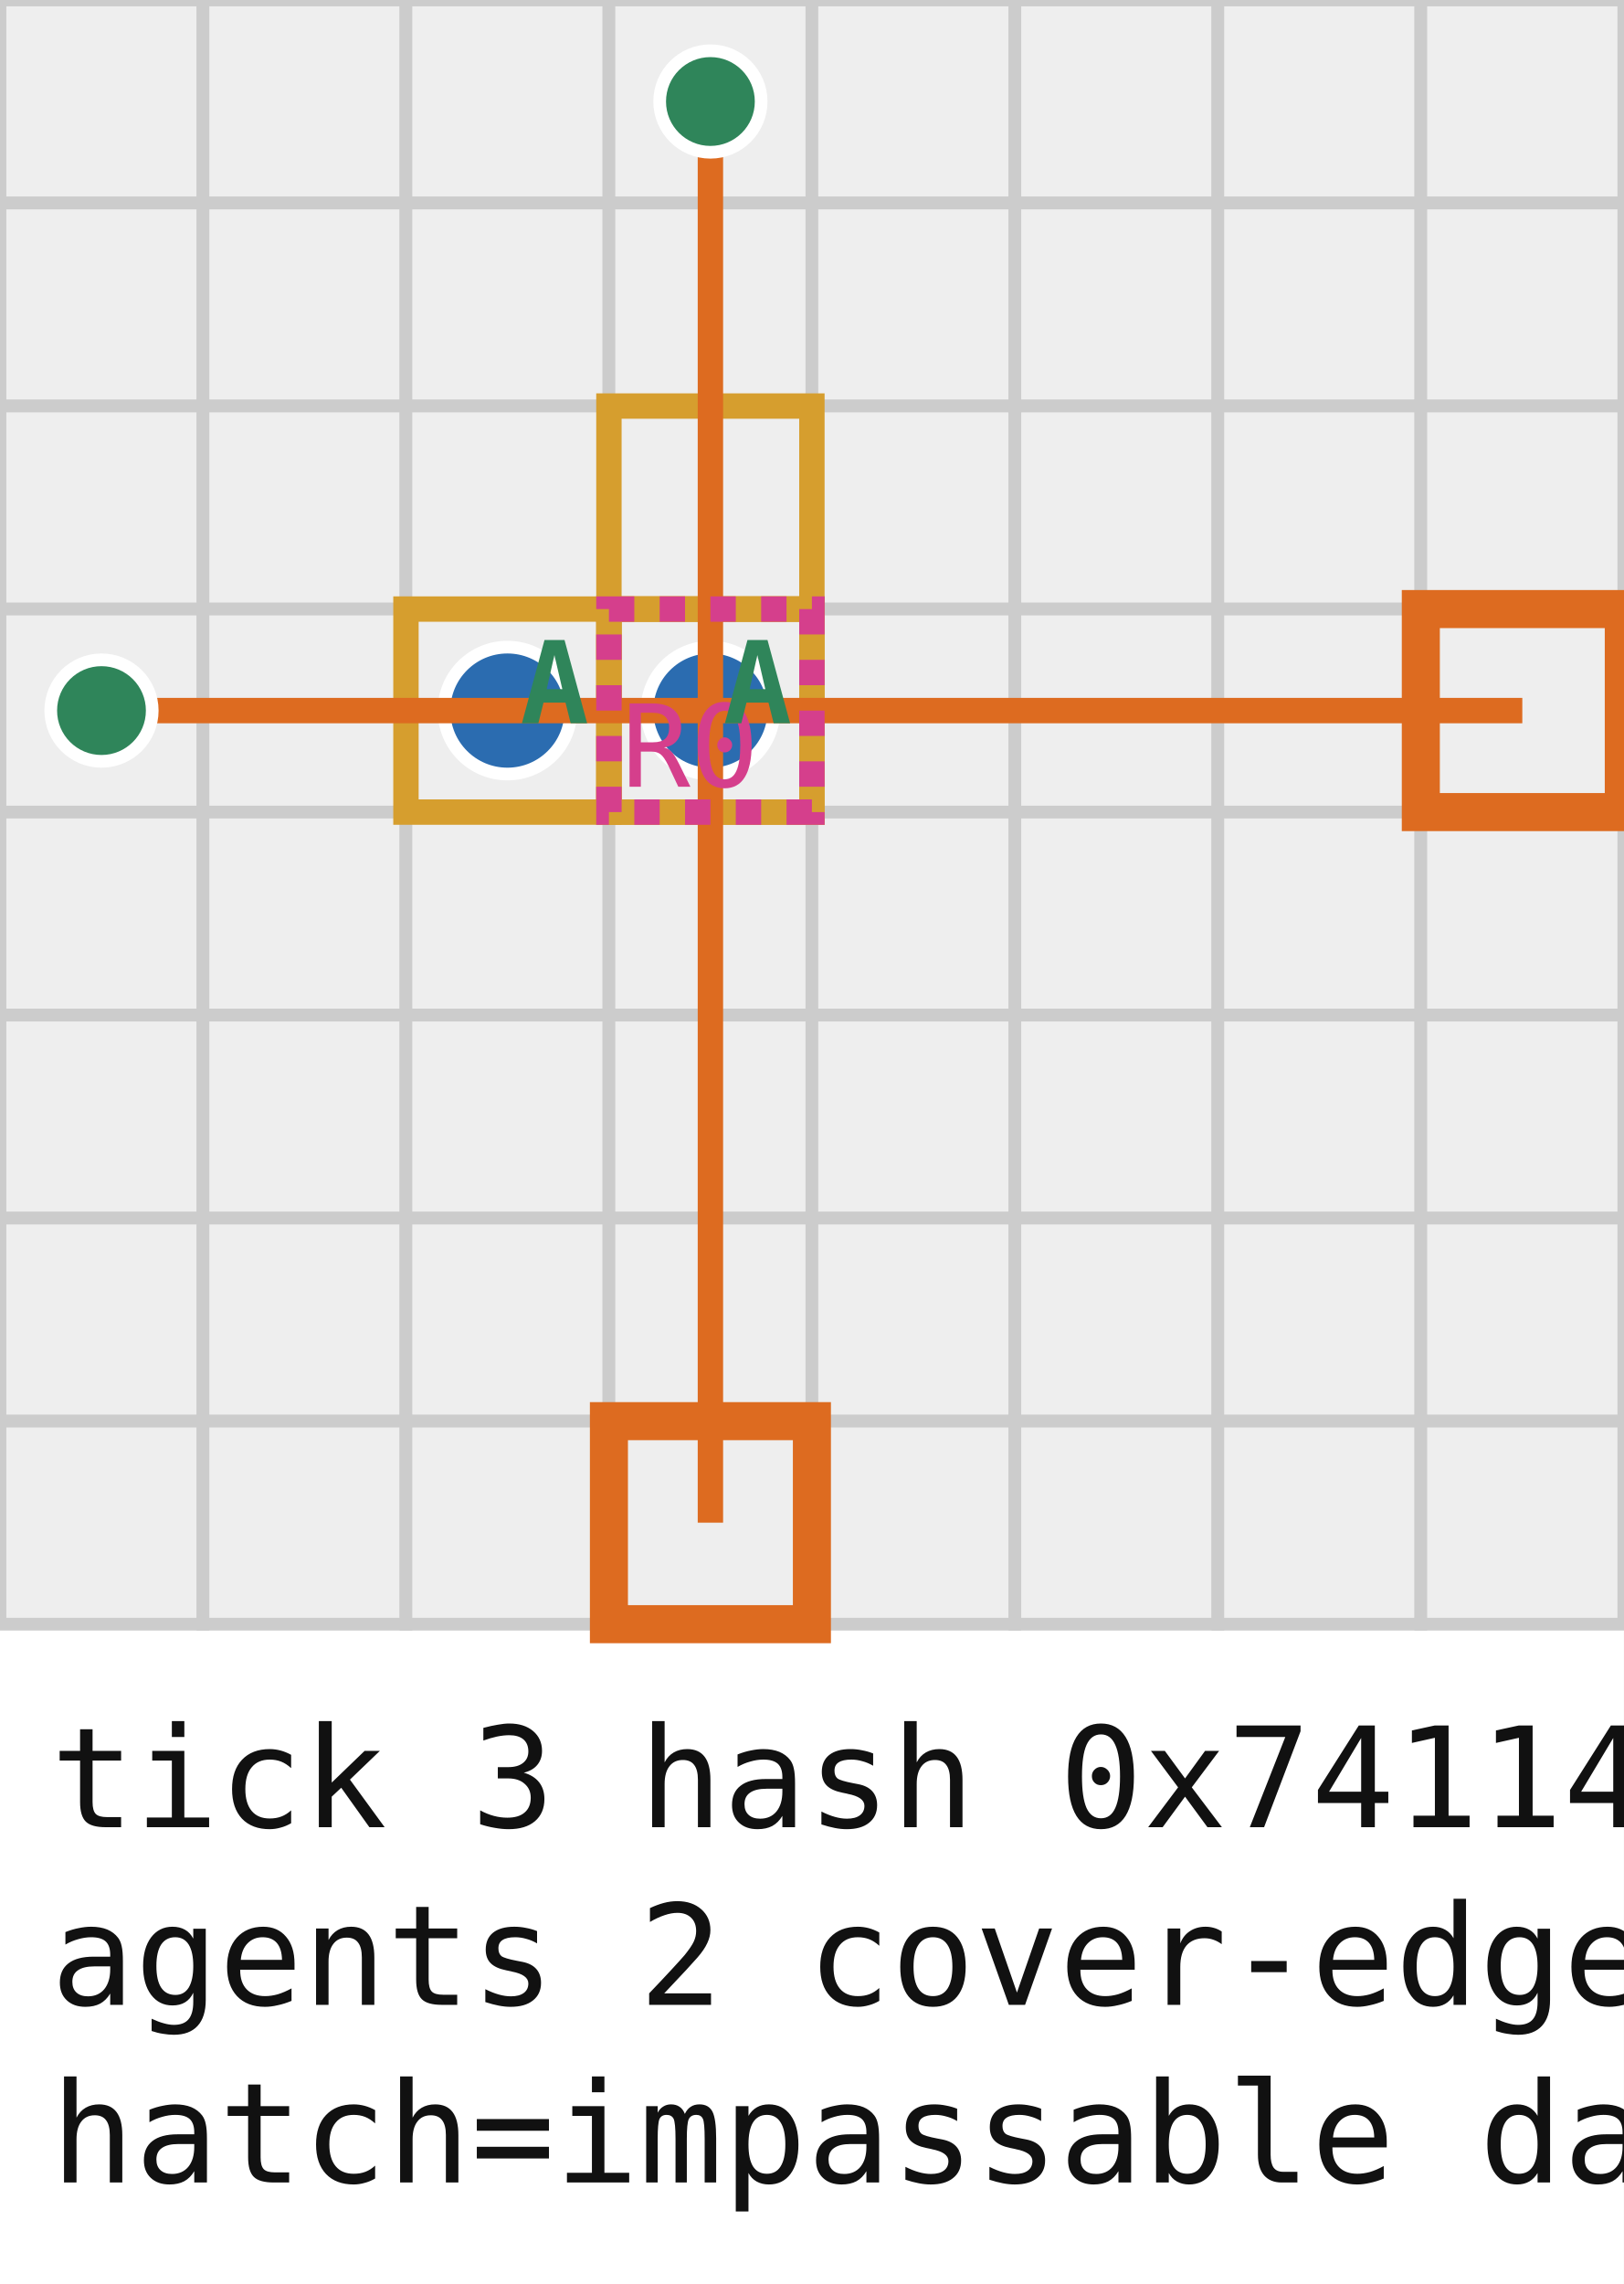
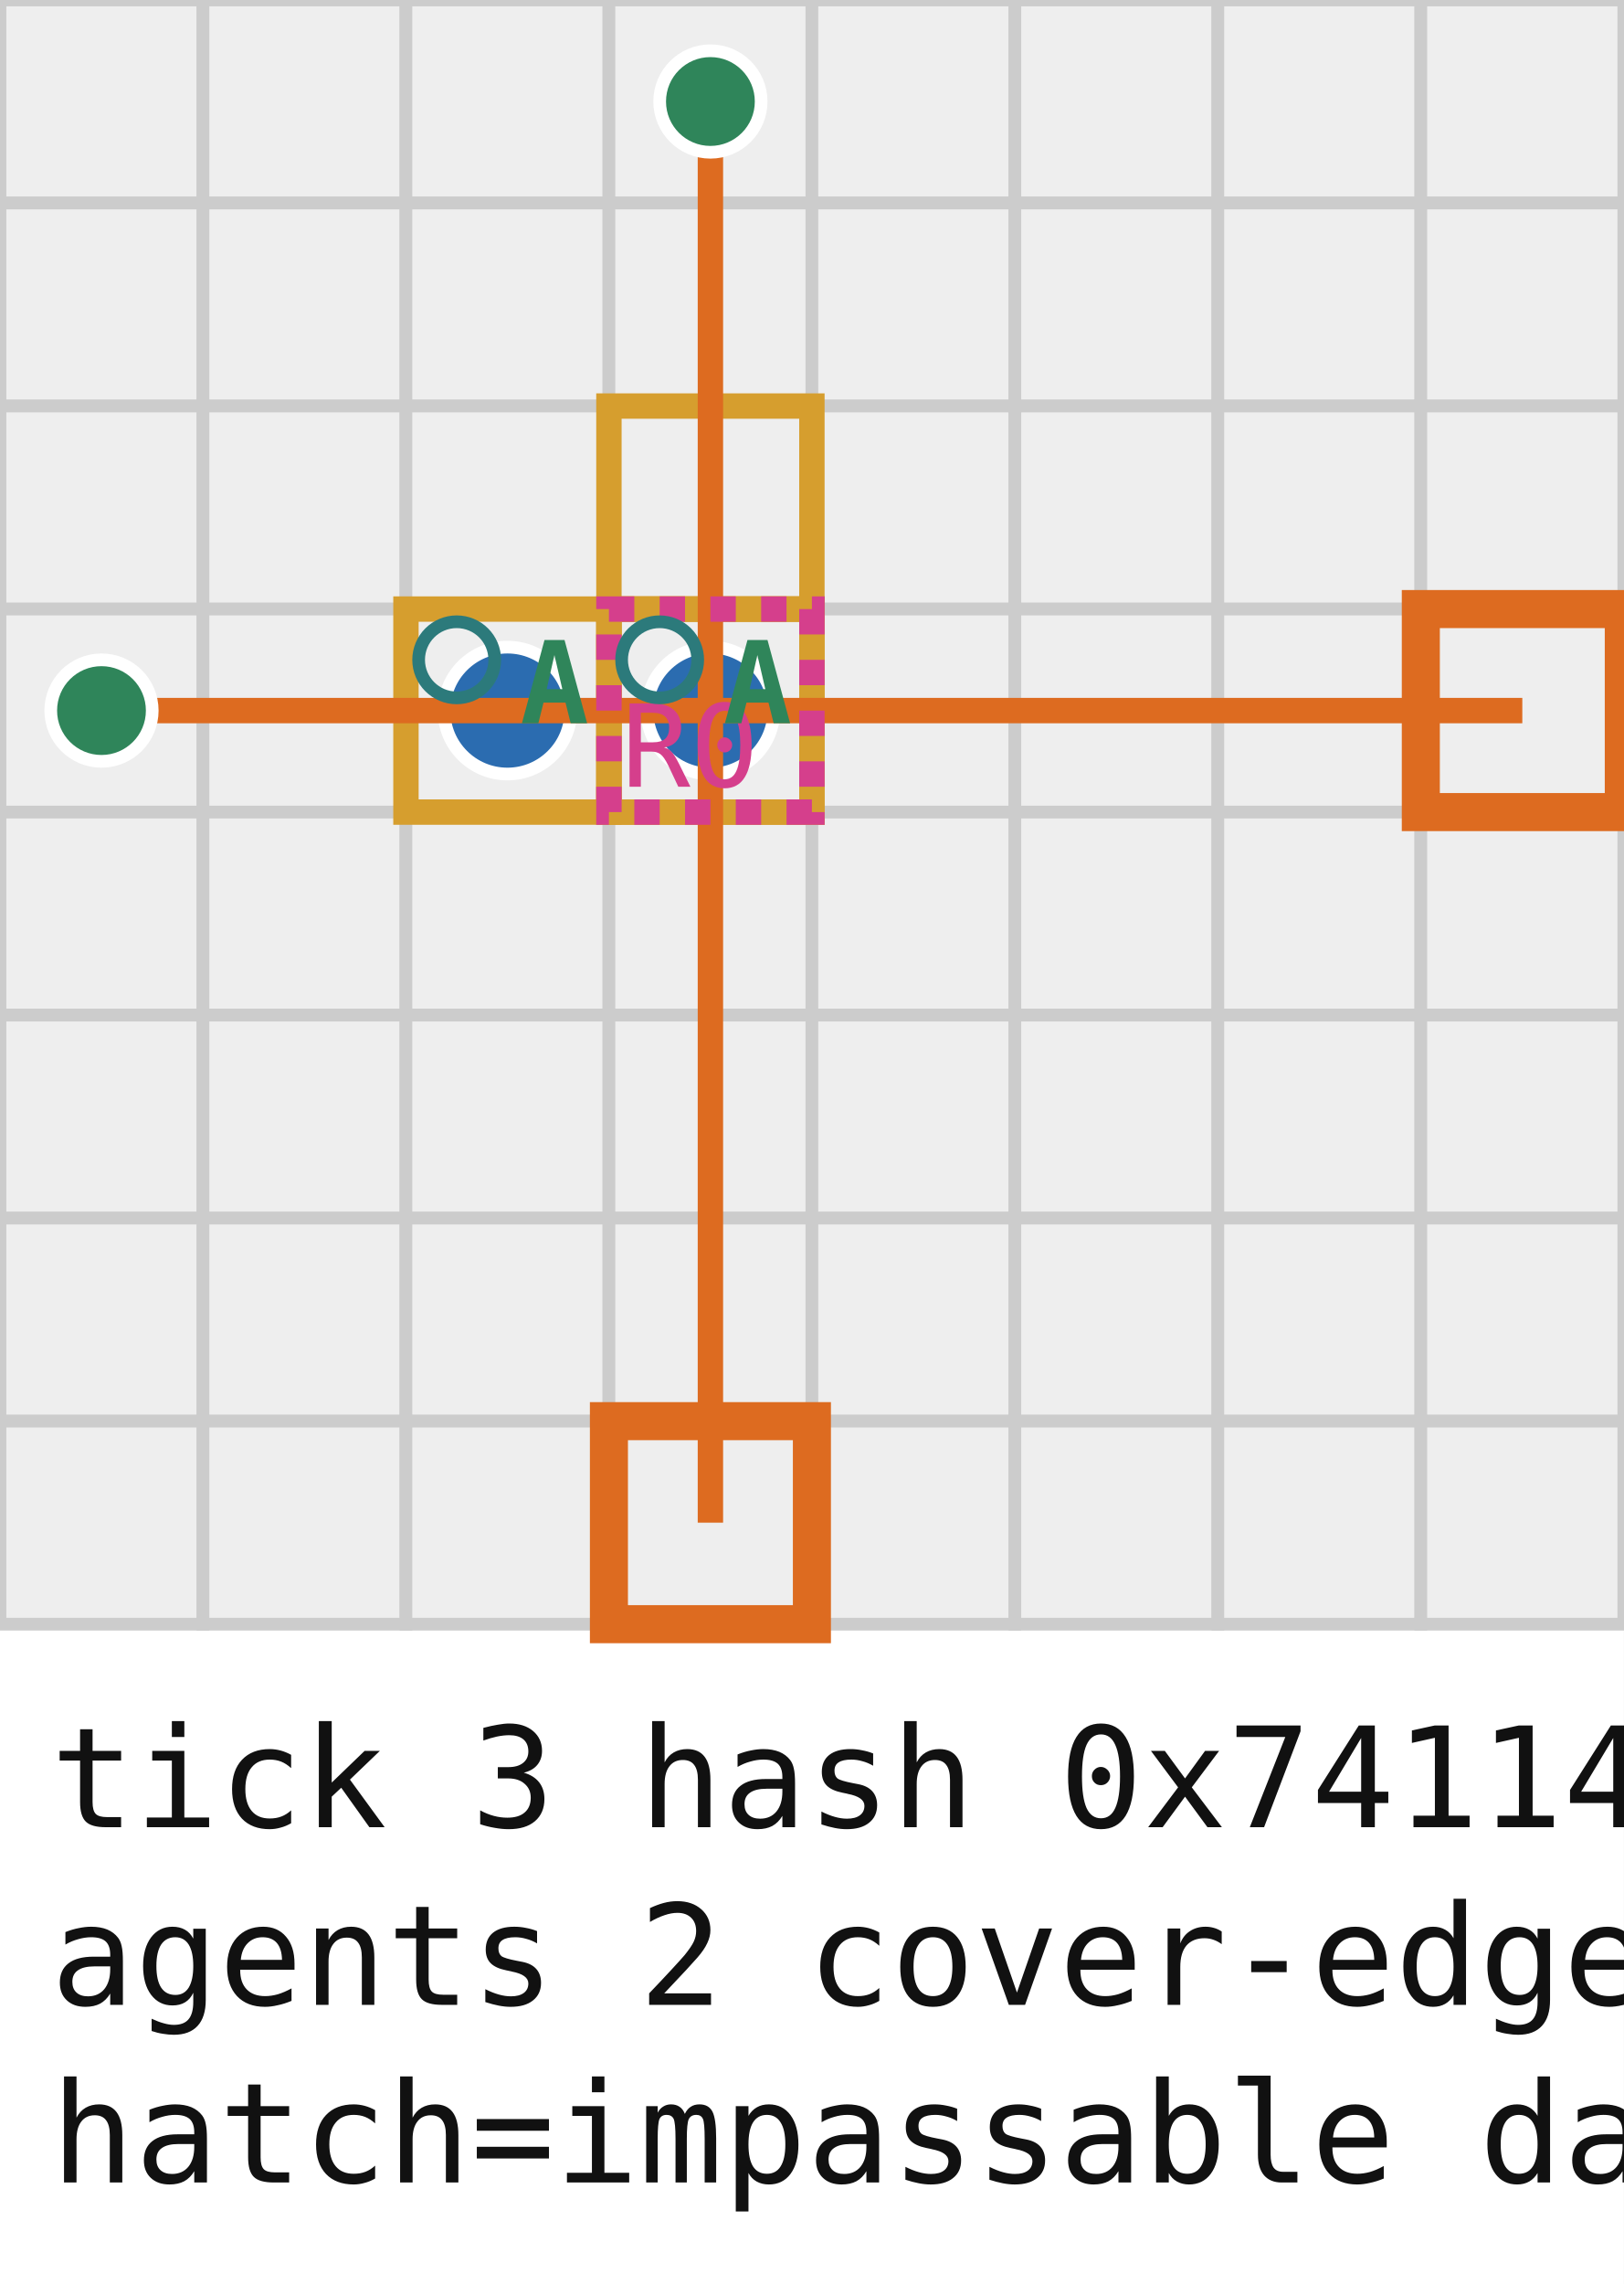
<svg xmlns="http://www.w3.org/2000/svg" width="128" height="180" viewBox="0 0 128 180">
  <defs>
    <pattern id="cw-hatch" width="4" height="4" patternUnits="userSpaceOnUse">
      <path d="M0,4 L4,0" stroke="#8a8a8a" stroke-width="1" />
    </pattern>
  </defs>
  <rect x="0" y="0" width="128" height="180" fill="#ffffff" />
  <rect x="0" y="0" width="16" height="16" fill="rgb(238,238,238)" stroke="#cccccc" stroke-width="1" />
  <rect x="16" y="0" width="16" height="16" fill="rgb(238,238,238)" stroke="#cccccc" stroke-width="1" />
  <rect x="32" y="0" width="16" height="16" fill="rgb(238,238,238)" stroke="#cccccc" stroke-width="1" />
  <rect x="48" y="0" width="16" height="16" fill="rgb(238,238,238)" stroke="#cccccc" stroke-width="1" />
  <rect x="64" y="0" width="16" height="16" fill="rgb(238,238,238)" stroke="#cccccc" stroke-width="1" />
  <rect x="80" y="0" width="16" height="16" fill="rgb(238,238,238)" stroke="#cccccc" stroke-width="1" />
  <rect x="96" y="0" width="16" height="16" fill="rgb(238,238,238)" stroke="#cccccc" stroke-width="1" />
  <rect x="112" y="0" width="16" height="16" fill="rgb(238,238,238)" stroke="#cccccc" stroke-width="1" />
  <rect x="0" y="16" width="16" height="16" fill="rgb(238,238,238)" stroke="#cccccc" stroke-width="1" />
  <rect x="16" y="16" width="16" height="16" fill="rgb(238,238,238)" stroke="#cccccc" stroke-width="1" />
  <rect x="32" y="16" width="16" height="16" fill="rgb(238,238,238)" stroke="#cccccc" stroke-width="1" />
  <rect x="48" y="16" width="16" height="16" fill="rgb(238,238,238)" stroke="#cccccc" stroke-width="1" />
  <rect x="64" y="16" width="16" height="16" fill="rgb(238,238,238)" stroke="#cccccc" stroke-width="1" />
  <rect x="80" y="16" width="16" height="16" fill="rgb(238,238,238)" stroke="#cccccc" stroke-width="1" />
  <rect x="96" y="16" width="16" height="16" fill="rgb(238,238,238)" stroke="#cccccc" stroke-width="1" />
  <rect x="112" y="16" width="16" height="16" fill="rgb(238,238,238)" stroke="#cccccc" stroke-width="1" />
  <rect x="0" y="32" width="16" height="16" fill="rgb(238,238,238)" stroke="#cccccc" stroke-width="1" />
  <rect x="16" y="32" width="16" height="16" fill="rgb(238,238,238)" stroke="#cccccc" stroke-width="1" />
  <rect x="32" y="32" width="16" height="16" fill="rgb(238,238,238)" stroke="#cccccc" stroke-width="1" />
  <rect x="48" y="32" width="16" height="16" fill="rgb(238,238,238)" stroke="#cccccc" stroke-width="1" />
  <rect x="64" y="32" width="16" height="16" fill="rgb(238,238,238)" stroke="#cccccc" stroke-width="1" />
  <rect x="80" y="32" width="16" height="16" fill="rgb(238,238,238)" stroke="#cccccc" stroke-width="1" />
  <rect x="96" y="32" width="16" height="16" fill="rgb(238,238,238)" stroke="#cccccc" stroke-width="1" />
  <rect x="112" y="32" width="16" height="16" fill="rgb(238,238,238)" stroke="#cccccc" stroke-width="1" />
  <rect x="0" y="48" width="16" height="16" fill="rgb(238,238,238)" stroke="#cccccc" stroke-width="1" />
  <rect x="16" y="48" width="16" height="16" fill="rgb(238,238,238)" stroke="#cccccc" stroke-width="1" />
  <rect x="32" y="48" width="16" height="16" fill="rgb(238,238,238)" stroke="#cccccc" stroke-width="1" />
  <rect x="48" y="48" width="16" height="16" fill="rgb(238,238,238)" stroke="#cccccc" stroke-width="1" />
  <rect x="64" y="48" width="16" height="16" fill="rgb(238,238,238)" stroke="#cccccc" stroke-width="1" />
  <rect x="80" y="48" width="16" height="16" fill="rgb(238,238,238)" stroke="#cccccc" stroke-width="1" />
  <rect x="96" y="48" width="16" height="16" fill="rgb(238,238,238)" stroke="#cccccc" stroke-width="1" />
  <rect x="112" y="48" width="16" height="16" fill="rgb(238,238,238)" stroke="#cccccc" stroke-width="1" />
  <rect x="0" y="64" width="16" height="16" fill="rgb(238,238,238)" stroke="#cccccc" stroke-width="1" />
  <rect x="16" y="64" width="16" height="16" fill="rgb(238,238,238)" stroke="#cccccc" stroke-width="1" />
  <rect x="32" y="64" width="16" height="16" fill="rgb(238,238,238)" stroke="#cccccc" stroke-width="1" />
  <rect x="48" y="64" width="16" height="16" fill="rgb(238,238,238)" stroke="#cccccc" stroke-width="1" />
  <rect x="64" y="64" width="16" height="16" fill="rgb(238,238,238)" stroke="#cccccc" stroke-width="1" />
  <rect x="80" y="64" width="16" height="16" fill="rgb(238,238,238)" stroke="#cccccc" stroke-width="1" />
  <rect x="96" y="64" width="16" height="16" fill="rgb(238,238,238)" stroke="#cccccc" stroke-width="1" />
  <rect x="112" y="64" width="16" height="16" fill="rgb(238,238,238)" stroke="#cccccc" stroke-width="1" />
  <rect x="0" y="80" width="16" height="16" fill="rgb(238,238,238)" stroke="#cccccc" stroke-width="1" />
  <rect x="16" y="80" width="16" height="16" fill="rgb(238,238,238)" stroke="#cccccc" stroke-width="1" />
  <rect x="32" y="80" width="16" height="16" fill="rgb(238,238,238)" stroke="#cccccc" stroke-width="1" />
  <rect x="48" y="80" width="16" height="16" fill="rgb(238,238,238)" stroke="#cccccc" stroke-width="1" />
  <rect x="64" y="80" width="16" height="16" fill="rgb(238,238,238)" stroke="#cccccc" stroke-width="1" />
  <rect x="80" y="80" width="16" height="16" fill="rgb(238,238,238)" stroke="#cccccc" stroke-width="1" />
  <rect x="96" y="80" width="16" height="16" fill="rgb(238,238,238)" stroke="#cccccc" stroke-width="1" />
  <rect x="112" y="80" width="16" height="16" fill="rgb(238,238,238)" stroke="#cccccc" stroke-width="1" />
  <rect x="0" y="96" width="16" height="16" fill="rgb(238,238,238)" stroke="#cccccc" stroke-width="1" />
  <rect x="16" y="96" width="16" height="16" fill="rgb(238,238,238)" stroke="#cccccc" stroke-width="1" />
  <rect x="32" y="96" width="16" height="16" fill="rgb(238,238,238)" stroke="#cccccc" stroke-width="1" />
  <rect x="48" y="96" width="16" height="16" fill="rgb(238,238,238)" stroke="#cccccc" stroke-width="1" />
  <rect x="64" y="96" width="16" height="16" fill="rgb(238,238,238)" stroke="#cccccc" stroke-width="1" />
  <rect x="80" y="96" width="16" height="16" fill="rgb(238,238,238)" stroke="#cccccc" stroke-width="1" />
  <rect x="96" y="96" width="16" height="16" fill="rgb(238,238,238)" stroke="#cccccc" stroke-width="1" />
  <rect x="112" y="96" width="16" height="16" fill="rgb(238,238,238)" stroke="#cccccc" stroke-width="1" />
  <rect x="0" y="112" width="16" height="16" fill="rgb(238,238,238)" stroke="#cccccc" stroke-width="1" />
  <rect x="16" y="112" width="16" height="16" fill="rgb(238,238,238)" stroke="#cccccc" stroke-width="1" />
  <rect x="32" y="112" width="16" height="16" fill="rgb(238,238,238)" stroke="#cccccc" stroke-width="1" />
  <rect x="48" y="112" width="16" height="16" fill="rgb(238,238,238)" stroke="#cccccc" stroke-width="1" />
  <rect x="64" y="112" width="16" height="16" fill="rgb(238,238,238)" stroke="#cccccc" stroke-width="1" />
  <rect x="80" y="112" width="16" height="16" fill="rgb(238,238,238)" stroke="#cccccc" stroke-width="1" />
  <rect x="96" y="112" width="16" height="16" fill="rgb(238,238,238)" stroke="#cccccc" stroke-width="1" />
  <rect x="112" y="112" width="16" height="16" fill="rgb(238,238,238)" stroke="#cccccc" stroke-width="1" />
  <rect x="48" y="32" width="16" height="16" fill="none" stroke="#d69e2e" stroke-width="2" />
  <rect x="48" y="48" width="16" height="16" fill="none" stroke="#d69e2e" stroke-width="2" />
  <rect x="32" y="48" width="16" height="16" fill="none" stroke="#d69e2e" stroke-width="2" />
  <rect x="48" y="48" width="16" height="16" fill="none" stroke="#d69e2e" stroke-width="2" />
  <line x1="56" y1="56" x2="56" y2="120" stroke="#2b6cb0" stroke-width="1" stroke-dasharray="3,2" />
  <circle cx="56" cy="56" r="5" fill="#2b6cb0" stroke="#ffffff" stroke-width="1" />
  <line x1="40" y1="56" x2="120" y2="56" stroke="#2b6cb0" stroke-width="1" stroke-dasharray="3,2" />
  <circle cx="40" cy="56" r="5" fill="#2b6cb0" stroke="#ffffff" stroke-width="1" />
  <polyline points="56,8 56,24 56,40 56,56 56,72 56,88 56,104 56,120" fill="none" stroke="#dd6b20" stroke-width="2" />
  <circle cx="56" cy="8" r="4" fill="#2f855a" stroke="#ffffff" stroke-width="1" />
  <rect x="48" y="112" width="16" height="16" fill="none" stroke="#dd6b20" stroke-width="3" />
  <polyline points="8,56 24,56 40,56 56,56 72,56 88,56 104,56 120,56" fill="none" stroke="#dd6b20" stroke-width="2" />
  <circle cx="8" cy="56" r="4" fill="#2f855a" stroke="#ffffff" stroke-width="1" />
  <rect x="112" y="48" width="16" height="16" fill="none" stroke="#dd6b20" stroke-width="3" />
  <rect x="48" y="48" width="16" height="16" fill="none" stroke="#d53f8c" stroke-width="2" stroke-dasharray="2,2" />
  <text x="49" y="62" font-family="monospace" font-size="9" fill="#d53f8c">R0</text>
  <text x="57" y="57" font-family="monospace" font-size="9" font-weight="bold" fill="#2f855a">A</text>
  <text x="41" y="57" font-family="monospace" font-size="9" font-weight="bold" fill="#2f855a">A</text>
+   <circle cx="52" cy="52" r="3" fill="none" stroke="#2c7a7b" stroke-width="1" />
+   <circle cx="36" cy="52" r="3" fill="none" stroke="#2c7a7b" stroke-width="1" />
  <text x="4" y="144" font-family="monospace" font-size="11" fill="#111111">tick 3  hash 0x741146CF0E0B2827  draws 0</text>
  <text x="4" y="158" font-family="monospace" font-size="11" fill="#111111">agents 2  cover-edges 0  events 2</text>
  <text x="4" y="172" font-family="monospace" font-size="11" fill="#111111">hatch=impassable  dark border=opaque  darker fill=higher elevation  triangle=cover  circle=agent</text>
</svg>
